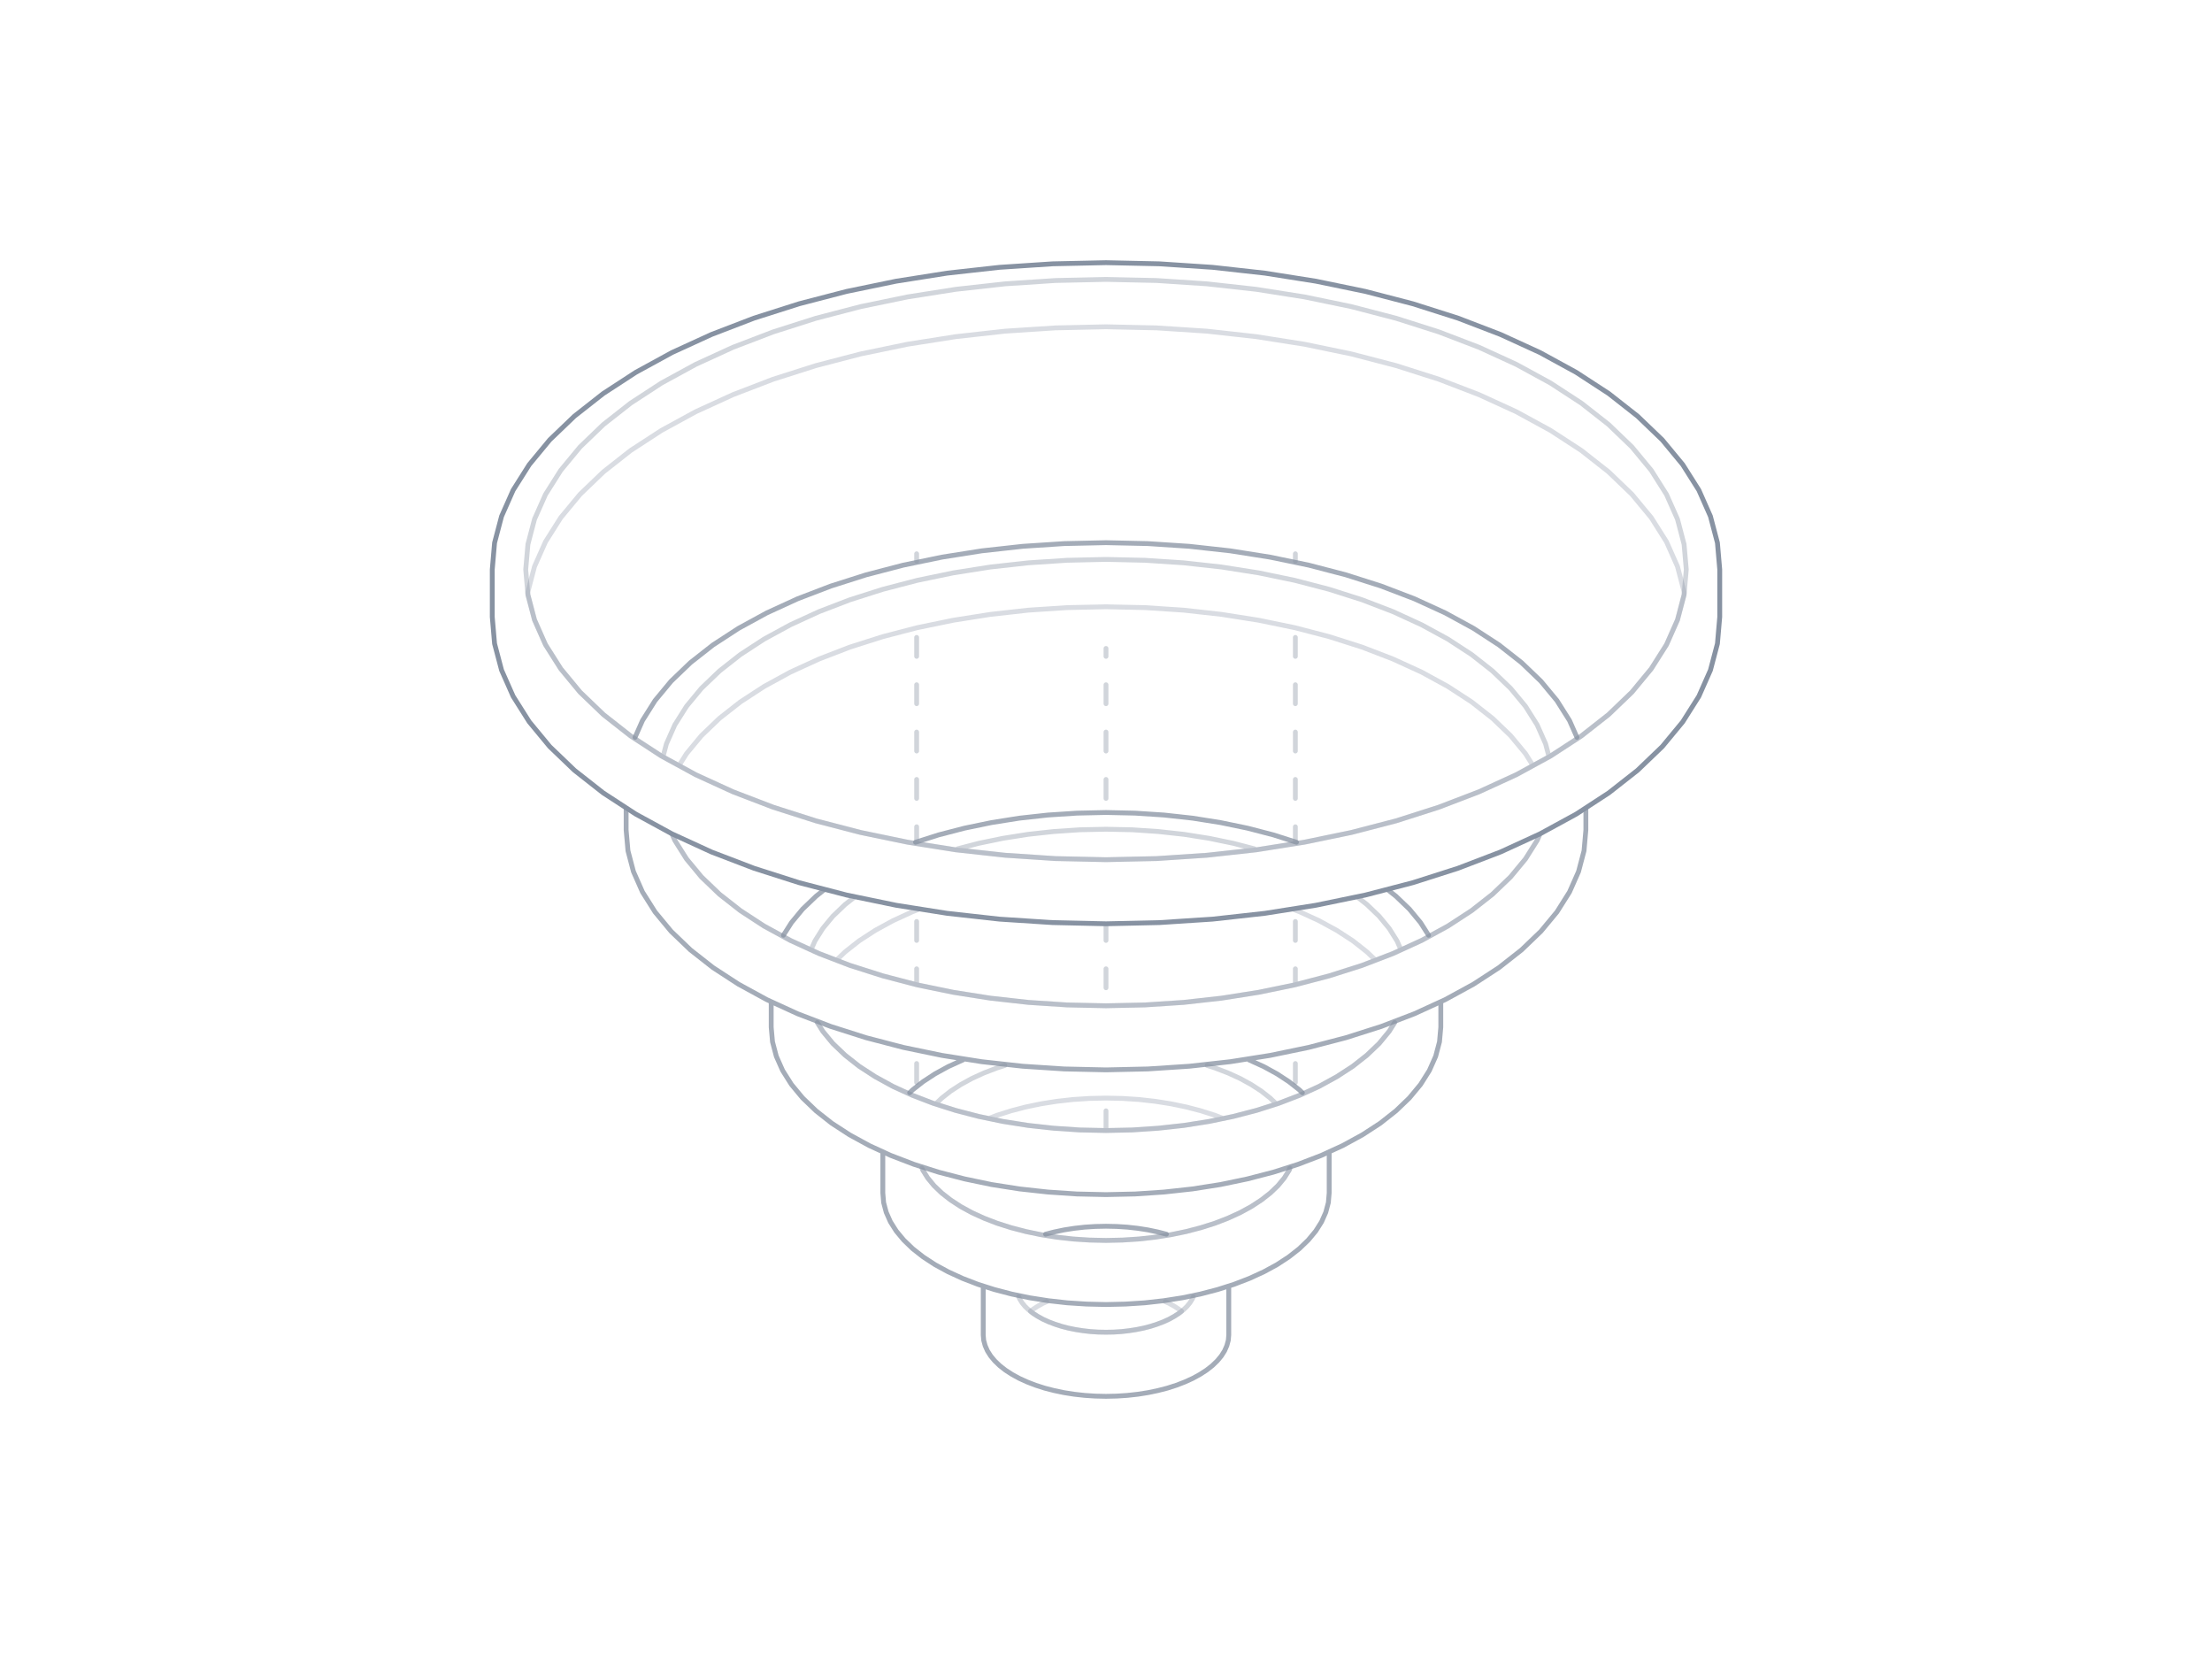
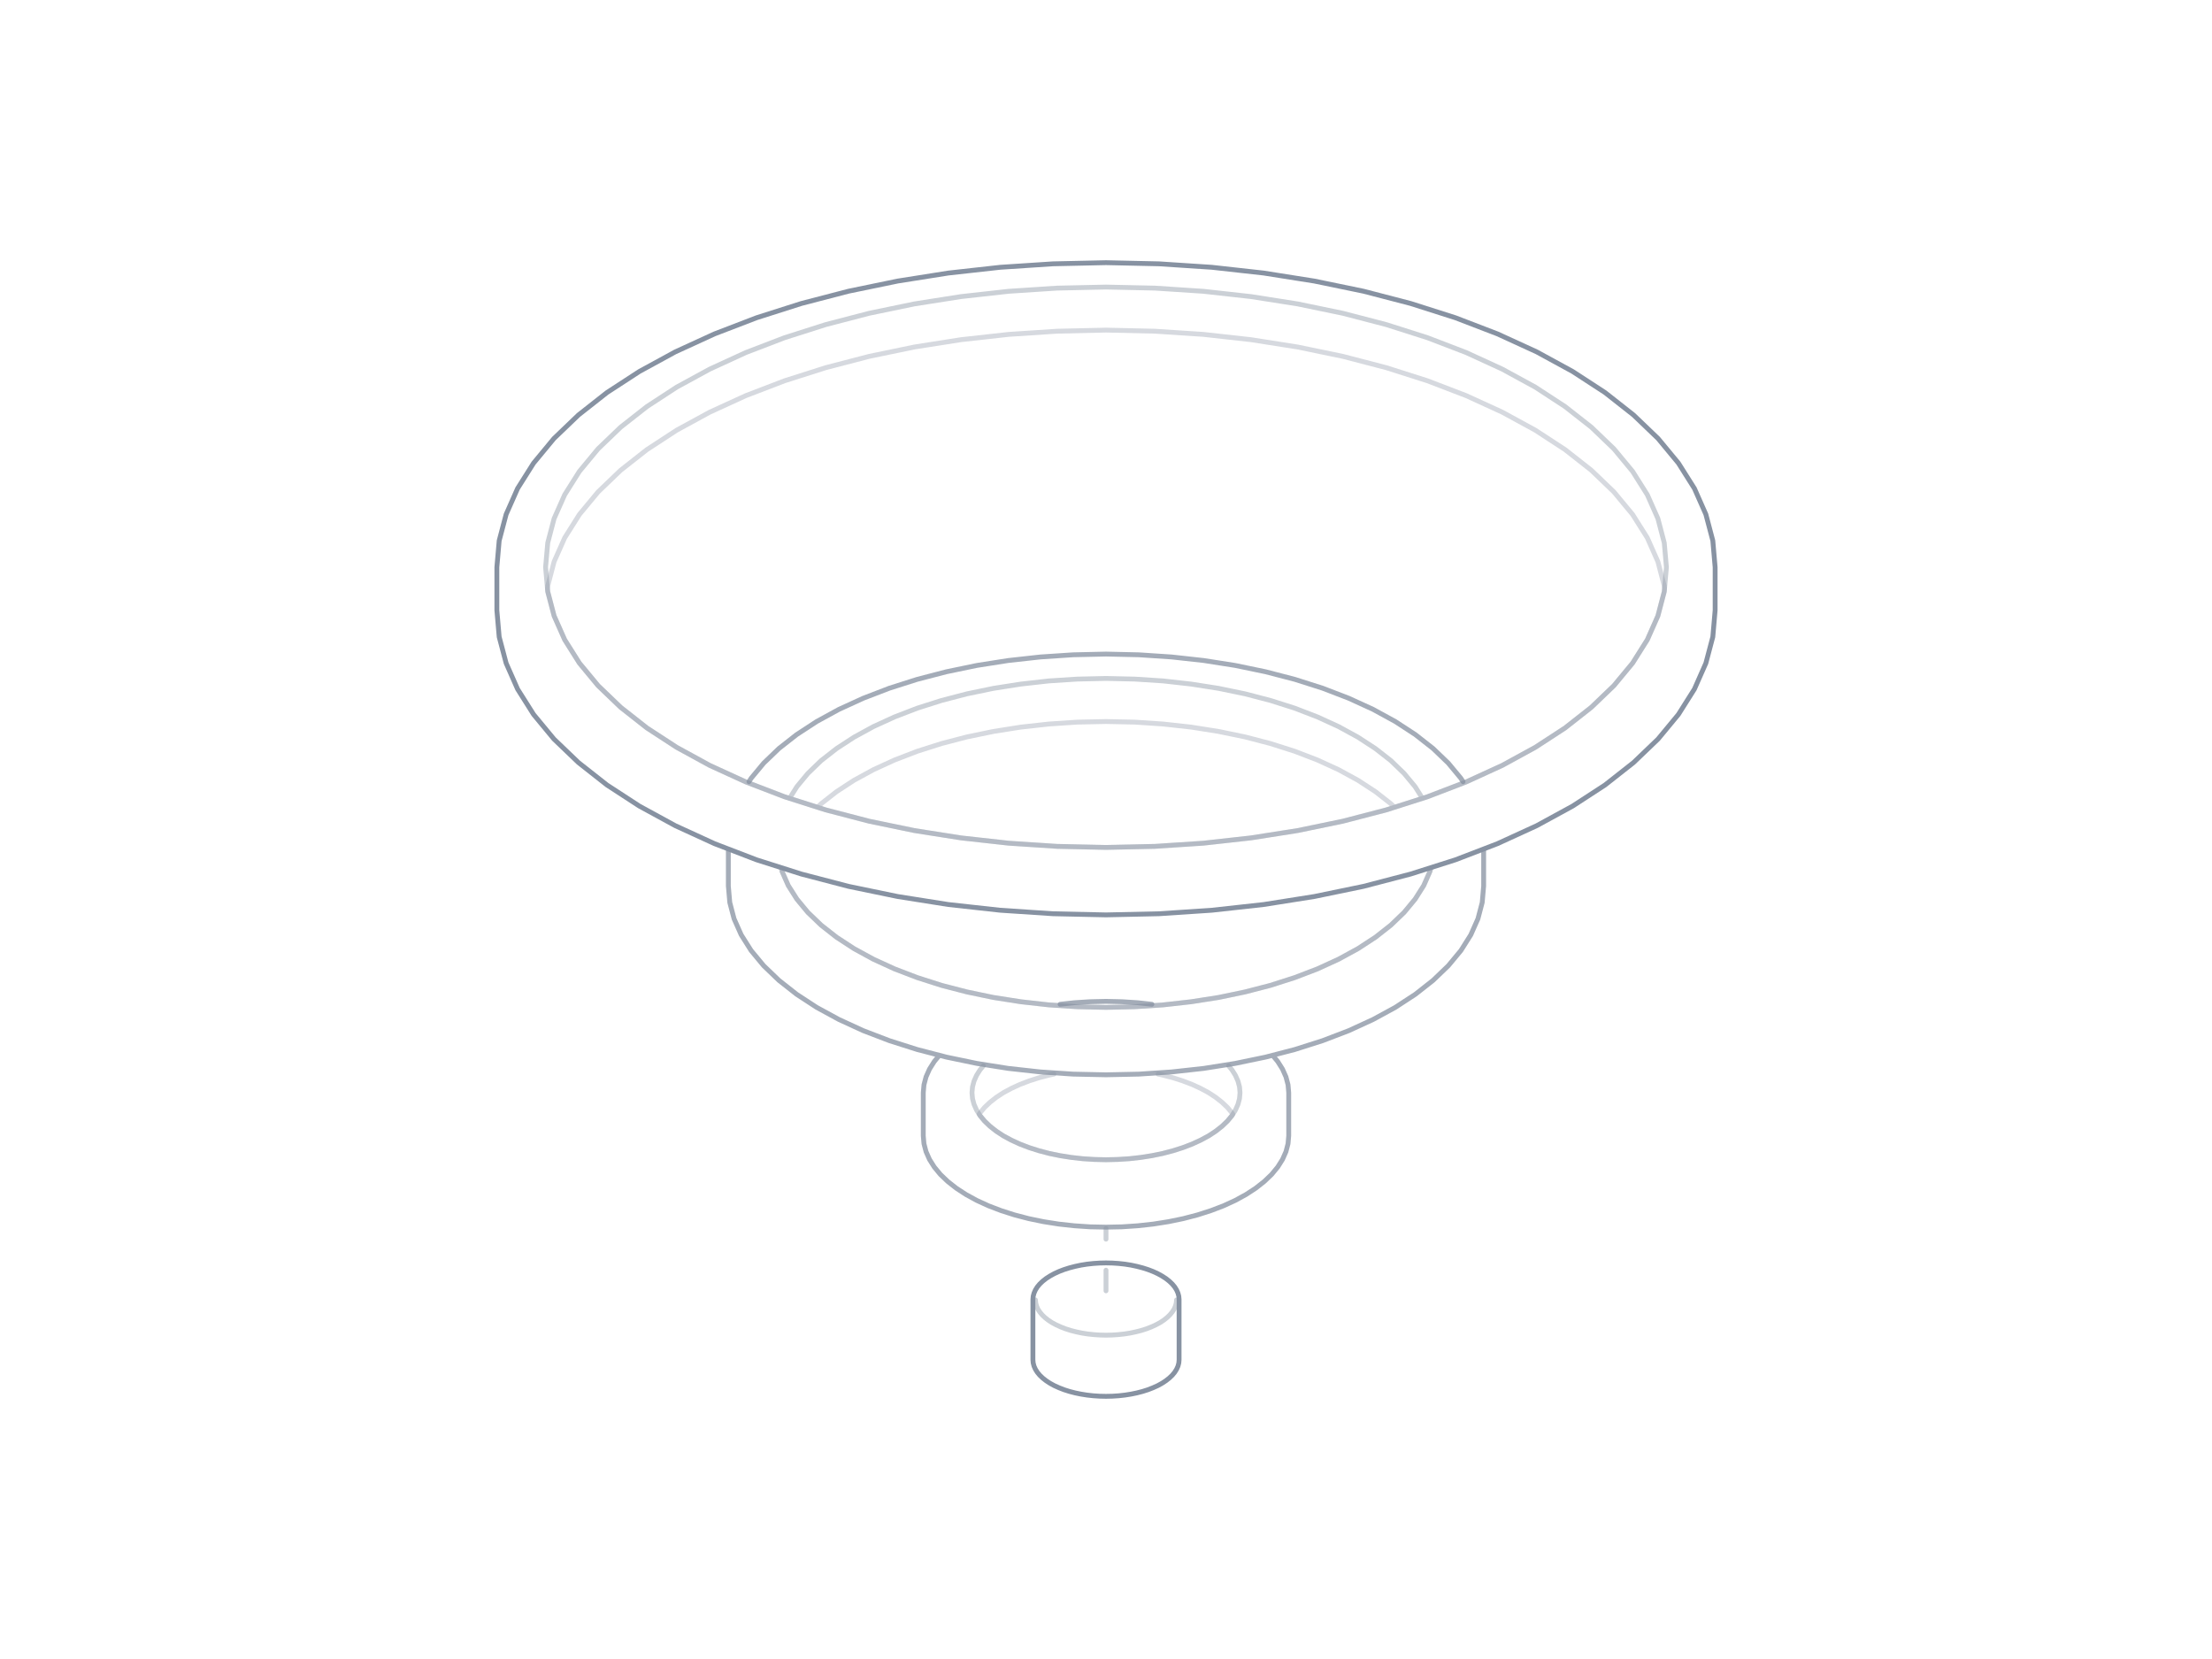
<svg xmlns="http://www.w3.org/2000/svg" viewBox="0 0 480 360" role="img" color="#8792a2" fill="none" stroke="currentColor" stroke-width="1.05" stroke-linecap="round" stroke-linejoin="round">
-   <path vector-effect="non-scaling-stroke" stroke-opacity=".32" d="M224.13,284.96 225.16,285.63 226.30,286.26 227.55,286.83 228.89,287.34 230.31,287.80 231.81,288.19 233.37,288.51 234.99,288.76 236.64,288.95 238.31,289.06 240.00,289.09 241.69,289.06 243.36,288.95 245.01,288.76 246.63,288.51 248.19,288.19 249.69,287.80 251.11,287.34 252.45,286.83 253.70,286.26 254.84,285.63 255.87,284.96 256.40,284.54 255.87,284.13 254.84,283.46 253.70,282.83 252.88,282.46 M227.12,282.46 226.30,282.83 225.16,283.46 224.13,284.13 223.60,284.54 224.13,284.96 M200.24,253.91 201.32,255.63 202.69,257.29 204.35,258.88 206.28,260.39 208.47,261.82 210.89,263.14 213.54,264.35 216.39,265.45 219.42,266.41 222.60,267.24 225.92,267.93 229.35,268.47 232.85,268.86 236.41,269.09 240.00,269.17 243.59,269.09 247.15,268.86 250.65,268.47 254.08,267.93 257.40,267.24 260.58,266.41 263.61,265.45 266.46,264.35 269.11,263.14 271.53,261.82 273.72,260.39 275.65,258.88 277.31,257.29 278.68,255.63 279.76,253.91 279.85,253.72 279.76,253.53 279.76,253.53 M265.01,242.54 263.61,242.00 260.58,241.04 257.40,240.21 254.08,239.52 250.65,238.98 247.15,238.59 243.59,238.36 240.00,238.28 236.41,238.36 232.85,238.59 229.35,238.98 225.92,239.52 222.60,240.21 219.42,241.04 216.39,242.00 214.99,242.54 M177.36,221.90 178.56,223.81 180.74,226.45 183.38,228.97 186.44,231.38 189.92,233.64 193.77,235.75 197.97,237.67 202.50,239.41 207.31,240.94 212.37,242.26 217.64,243.35 223.08,244.21 228.65,244.82 234.30,245.20 240.00,245.32 245.70,245.20 251.35,244.82 256.92,244.21 262.36,243.35 267.63,242.26 272.69,240.94 277.50,239.41 282.03,237.67 286.23,235.75 290.08,233.64 293.56,231.38 296.62,228.97 299.26,226.45 301.44,223.81 302.64,221.90 M298.30,208.17 296.62,206.56 293.56,204.15 290.08,201.89 286.23,199.79 282.03,197.86 280.91,197.43 M199.09,197.43 197.97,197.86 193.77,199.79 189.92,201.89 186.44,204.15 183.38,206.56 181.70,208.17 M145.97,181.30 146.44,182.36 148.98,186.39 152.21,190.29 156.12,194.04 160.66,197.60 165.80,200.95 171.51,204.07 177.74,206.92 184.44,209.49 191.57,211.76 199.06,213.72 206.87,215.33 214.93,216.60 223.18,217.52 231.56,218.07 240.00,218.25 248.44,218.07 256.82,217.52 265.07,216.60 273.13,215.33 280.94,213.72 288.43,211.76 295.56,209.49 302.26,206.92 308.49,204.07 314.20,200.95 319.34,197.60 323.88,194.04 327.79,190.29 331.02,186.39 333.56,182.36 334.03,181.30 M332.52,165.92 331.02,163.53 327.79,159.63 323.88,155.88 319.34,152.32 314.20,148.97 308.49,145.85 302.26,143.00 295.56,140.42 288.43,138.15 280.94,136.20 273.13,134.59 265.07,133.32 256.82,132.40 248.44,131.85 240.00,131.67 231.56,131.85 223.18,132.40 214.93,133.32 206.87,134.59 199.06,136.20 191.57,138.15 184.44,140.42 177.74,143.00 171.51,145.85 165.80,148.97 160.66,152.32 156.12,155.88 152.21,159.63 148.98,163.53 147.48,165.92 M114.56,129.08 115.99,134.52 118.37,139.89 121.68,145.12 125.88,150.20 130.95,155.07 136.85,159.70 143.54,164.06 150.96,168.11 159.06,171.82 167.78,175.16 177.04,178.12 186.78,180.65 196.93,182.75 207.41,184.41 218.13,185.59 229.03,186.31 240.00,186.55 250.97,186.31 261.87,185.59 272.59,184.41 283.07,182.75 293.22,180.65 302.96,178.12 312.22,175.16 320.94,171.82 329.04,168.11 336.46,164.06 343.15,159.70 349.05,155.07 354.12,150.20 358.32,145.12 361.63,139.89 364.01,134.52 365.44,129.08 365.47,128.73 365.44,128.38 364.01,122.93 361.63,117.57 358.32,112.33 354.12,107.26 349.05,102.39 343.15,97.75 336.46,93.40 329.04,89.35 320.94,85.64 312.22,82.29 302.96,79.34 293.22,76.80 283.07,74.70 272.59,73.05 261.87,71.86 250.97,71.15 240.00,70.91 229.03,71.15 218.13,71.86 207.41,73.05 196.93,74.70 186.78,76.80 177.04,79.34 167.78,82.29 159.06,85.64 150.96,89.35 143.54,93.40 136.85,97.75 130.95,102.39 125.88,107.26 121.68,112.33 118.37,117.57 115.99,122.93 114.56,128.38 114.53,128.73 114.56,129.08" />
-   <path vector-effect="non-scaling-stroke" stroke-opacity=".38" d="M240.00,245.06 240.00,241.05 M240.00,214.34 240.00,210.23 M240.00,204.07 240.00,200.71 M240.00,173.25 240.00,169.14 M240.00,162.97 240.00,158.86 M240.00,152.70 240.00,148.59 M240.00,142.43 240.00,140.71 M198.91,234.89 198.91,230.78 M198.91,213.41 198.91,210.23 M198.91,204.07 198.91,199.96 M198.91,182.42 198.91,179.41 M198.91,173.25 198.91,169.14 M198.91,162.97 198.91,158.86 M198.91,152.70 198.91,148.59 M198.91,142.43 198.91,138.32 M198.91,121.77 198.91,120.17 M281.09,234.89 281.09,230.78 M281.09,213.41 281.09,210.23 M281.09,204.07 281.09,199.96 M281.09,182.42 281.09,179.41 M281.09,173.25 281.09,169.14 M281.09,162.97 281.09,158.86 M281.09,152.70 281.09,148.59 M281.09,142.43 281.09,138.32 M281.09,121.77 281.09,120.17 M253.70,286.26 252.45,286.83 251.11,287.34 249.69,287.80 248.19,288.19 246.63,288.51 245.01,288.76 243.36,288.95 241.69,289.06 240.00,289.09 238.31,289.06 236.64,288.95 234.99,288.76 233.37,288.51 231.81,288.19 230.31,287.80 228.89,287.34 227.55,286.83 226.30,286.26 225.16,285.63 224.13,284.96 223.22,284.25 222.44,283.50 221.80,282.72 221.29,281.91 221.05,281.38 M258.95,281.38 258.71,281.91 258.20,282.72 257.56,283.50 256.78,284.25 255.87,284.96 254.84,285.63 253.70,286.26 M269.11,263.14 266.46,264.35 263.61,265.45 260.58,266.41 257.40,267.24 254.08,267.93 250.65,268.47 247.15,268.86 243.59,269.09 240.00,269.17 236.41,269.09 232.85,268.86 229.35,268.47 225.92,267.93 222.60,267.24 219.42,266.41 216.39,265.45 213.54,264.35 210.89,263.14 208.47,261.82 206.28,260.39 204.35,258.88 202.69,257.29 201.32,255.63 200.24,253.91 200.04,253.47 M203.23,239.37 204.35,238.30 206.28,236.78 208.47,235.36 210.89,234.03 213.54,232.82 216.39,231.73 218.05,231.20 M261.95,231.20 263.61,231.73 266.46,232.82 269.11,234.03 271.53,235.36 273.72,236.78 275.65,238.30 276.77,239.37 M279.96,253.47 279.76,253.91 278.68,255.63 277.31,257.29 275.65,258.88 273.72,260.39 271.53,261.82 269.11,263.14 M286.23,235.75 282.03,237.67 277.50,239.41 272.69,240.94 267.63,242.26 262.36,243.35 256.92,244.21 251.35,244.82 245.70,245.20 240.00,245.32 234.30,245.20 228.65,244.82 223.08,244.21 217.64,243.35 212.37,242.26 207.31,240.94 202.50,239.41 197.97,237.67 193.77,235.75 189.92,233.64 186.44,231.38 183.38,228.97 180.74,226.45 178.56,223.81 177.36,221.90 M176.09,205.88 176.85,204.17 178.56,201.45 180.74,198.81 183.38,196.28 185.27,194.80 M207.80,184.19 212.37,183.00 217.64,181.91 223.08,181.05 228.65,180.44 234.30,180.06 240.00,179.94 245.70,180.06 251.35,180.44 256.92,181.05 262.36,181.91 267.63,183.00 272.20,184.19 M294.73,194.80 296.62,196.28 299.26,198.81 301.44,201.45 303.15,204.17 303.91,205.88 M302.64,221.90 301.44,223.81 299.26,226.45 296.62,228.97 293.56,231.38 290.08,233.64 286.23,235.75 M308.49,204.07 302.26,206.92 295.56,209.49 288.43,211.76 280.94,213.72 273.13,215.33 265.07,216.60 256.82,217.52 248.44,218.07 240.00,218.25 231.56,218.07 223.18,217.52 214.93,216.60 206.87,215.33 199.06,213.72 191.57,211.76 184.44,209.49 177.74,206.92 171.51,204.07 165.80,200.95 160.66,197.60 156.12,194.04 152.21,190.29 148.98,186.39 146.44,182.36 145.97,181.30 M143.93,163.98 144.61,161.41 146.44,157.29 148.98,153.26 152.21,149.36 156.12,145.61 160.66,142.04 165.80,138.69 171.51,135.58 177.74,132.72 184.44,130.15 191.57,127.88 199.06,125.93 206.87,124.31 214.93,123.04 223.18,122.13 231.56,121.58 240.00,121.39 248.44,121.58 256.82,122.13 265.07,123.04 273.13,124.31 280.94,125.93 288.43,127.88 295.56,130.15 302.26,132.72 308.49,135.58 314.20,138.69 319.34,142.04 323.88,145.61 327.79,149.36 331.02,153.26 333.56,157.29 335.39,161.41 336.07,163.98 M334.03,181.30 333.56,182.36 331.02,186.39 327.79,190.29 323.88,194.04 319.34,197.60 314.20,200.95 308.49,204.07 M329.04,168.11 320.94,171.82 312.22,175.16 302.96,178.12 293.22,180.65 283.07,182.75 272.59,184.41 261.87,185.59 250.97,186.31 240.00,186.55 229.03,186.31 218.13,185.59 207.41,184.41 196.93,182.75 186.78,180.65 177.04,178.12 167.78,175.16 159.06,171.82 150.96,168.11 143.54,164.06 136.85,159.70 130.95,155.07 125.88,150.20 121.68,145.12 118.37,139.89 115.99,134.52 114.56,129.08 114.08,123.59 114.56,118.10 115.99,112.66 118.37,107.30 121.68,102.06 125.88,96.98 130.95,92.11 136.85,87.48 143.54,83.12 150.96,79.07 159.06,75.36 167.78,72.02 177.04,69.07 186.78,66.53 196.93,64.43 207.41,62.78 218.13,61.59 229.03,60.87 240.00,60.63 250.97,60.87 261.87,61.59 272.59,62.78 283.07,64.43 293.22,66.53 302.96,69.07 312.22,72.02 320.94,75.36 329.04,79.07 336.46,83.12 343.15,87.48 349.05,92.11 354.12,96.98 358.32,102.06 361.63,107.30 364.01,112.66 365.44,118.10 365.92,123.59 365.44,129.08 364.01,134.52 361.63,139.89 358.32,145.12 354.12,150.20 349.05,155.07 343.15,159.70 336.46,164.06 329.04,168.11" />
-   <path vector-effect="non-scaling-stroke" stroke-opacity=".76" d="M240.00,266.09 237.68,266.14 235.37,266.29 233.11,266.54 230.89,266.89 228.74,267.34 226.89,267.82 M213.37,279.33 213.36,279.41 213.36,289.68 213.46,290.84 213.77,291.99 214.27,293.13 214.97,294.24 215.86,295.31 216.93,296.34 218.18,297.32 219.60,298.24 221.17,299.10 222.88,299.88 224.72,300.59 226.68,301.22 228.74,301.75 230.89,302.20 233.11,302.55 235.37,302.80 237.68,302.95 240.00,303.00 242.32,302.95 244.63,302.80 246.89,302.55 249.11,302.20 251.26,301.75 253.32,301.22 255.28,300.59 257.12,299.88 258.83,299.10 260.40,298.24 261.82,297.32 263.07,296.34 264.14,295.31 265.03,294.24 265.73,293.13 266.23,291.99 266.54,290.84 266.64,289.68 266.64,279.41 266.63,279.33 M253.11,267.82 251.26,267.34 249.11,266.89 246.89,266.54 244.63,266.29 242.32,266.14 240.00,266.09 M208.96,230.00 208.87,230.04 205.75,231.46 202.90,233.02 200.33,234.70 198.06,236.48 197.39,237.12 M191.57,250.22 191.57,258.86 191.75,260.97 192.31,263.07 193.22,265.13 194.49,267.14 196.11,269.09 198.06,270.97 200.33,272.75 202.90,274.43 205.75,275.98 208.87,277.41 212.22,278.70 215.78,279.83 219.53,280.81 223.44,281.62 227.47,282.25 231.59,282.71 235.78,282.98 240.00,283.08 244.22,282.98 248.41,282.71 252.53,282.25 256.56,281.62 260.47,280.81 264.22,279.83 267.78,278.70 271.13,277.41 274.25,275.98 277.10,274.43 279.67,272.75 281.94,270.97 283.89,269.09 285.51,267.14 286.78,265.13 287.69,263.07 288.25,260.97 288.43,258.86 288.43,250.22 M282.61,237.12 281.94,236.48 279.67,234.70 277.10,233.02 274.25,231.46 271.13,230.04 271.04,230.00 M240.00,176.31 233.67,176.45 227.39,176.86 221.20,177.54 215.15,178.50 209.30,179.71 203.68,181.17 198.67,182.77 M178.72,193.18 177.09,194.47 174.16,197.28 171.74,200.21 170.00,202.95 M167.35,217.64 167.35,222.90 167.63,226.07 168.46,229.21 169.83,232.30 171.74,235.33 174.16,238.25 177.09,241.06 180.49,243.74 184.35,246.25 188.63,248.59 193.30,250.73 198.33,252.66 203.68,254.36 209.30,255.82 215.15,257.04 221.20,257.99 227.39,258.67 233.67,259.09 240.00,259.23 246.33,259.09 252.61,258.67 258.80,257.99 264.85,257.04 270.70,255.82 276.32,254.36 281.67,252.66 286.70,250.73 291.37,248.59 295.65,246.25 299.51,243.74 302.91,241.06 305.84,238.25 308.26,235.33 310.17,232.30 311.54,229.21 312.37,226.07 312.65,222.90 312.65,217.64 M310.00,202.95 308.26,200.21 305.84,197.28 302.91,194.47 301.28,193.18 M281.33,182.77 276.32,181.17 270.70,179.71 264.85,178.50 258.80,177.54 252.61,176.86 246.33,176.45 240.00,176.31 M240.00,117.76 230.92,117.96 221.92,118.55 213.05,119.53 204.39,120.90 195.99,122.64 187.94,124.74 180.28,127.18 173.07,129.94 166.37,133.01 160.24,136.36 154.71,139.96 149.83,143.79 145.63,147.82 142.15,152.02 139.42,156.35 137.80,160.01 M135.87,175.61 135.87,180.10 136.27,184.63 137.46,189.14 139.42,193.57 142.15,197.90 145.63,202.10 149.83,206.13 154.71,209.96 160.24,213.56 166.37,216.91 173.07,219.98 180.28,222.74 187.94,225.18 195.99,227.28 204.39,229.02 213.05,230.39 221.92,231.37 230.92,231.96 240.00,232.16 249.08,231.96 258.08,231.37 266.95,230.39 275.61,229.02 284.01,227.28 292.06,225.18 299.72,222.74 306.93,219.98 313.63,216.91 319.76,213.56 325.29,209.96 330.17,206.13 334.37,202.10 337.85,197.90 340.58,193.57 342.54,189.14 343.73,184.63 344.13,180.10 344.13,175.61 M342.20,160.01 340.58,156.35 337.85,152.02 334.37,147.82 330.17,143.79 325.29,139.96 319.76,136.36 313.63,133.01 306.93,129.94 299.72,127.18 292.06,124.74 284.01,122.64 275.61,120.90 266.95,119.53 258.08,118.55 249.08,117.96 240.00,117.76" />
-   <path vector-effect="non-scaling-stroke" stroke-opacity="1" d="M240.00,57.00 228.39,57.25 216.87,58.01 205.53,59.27 194.45,61.02 183.71,63.24 173.41,65.92 163.61,69.04 154.39,72.58 145.83,76.50 137.98,80.79 130.90,85.40 124.66,90.30 119.29,95.45 114.85,100.82 111.35,106.36 108.84,112.03 107.32,117.79 106.82,123.59 106.82,133.87 107.32,139.67 108.84,145.43 111.35,151.10 114.85,156.64 119.29,162.01 124.66,167.16 130.90,172.06 137.98,176.67 145.83,180.95 154.39,184.88 163.61,188.41 173.41,191.54 183.71,194.22 194.45,196.44 205.53,198.19 216.87,199.45 228.39,200.20 240.00,200.46 251.61,200.20 263.13,199.45 274.47,198.19 285.55,196.44 296.29,194.22 306.59,191.54 316.39,188.41 325.61,184.88 334.17,180.95 342.02,176.67 349.10,172.06 355.34,167.16 360.71,162.01 365.15,156.64 368.65,151.10 371.16,145.43 372.68,139.67 373.18,133.87 373.18,123.59 372.68,117.79 371.16,112.03 368.65,106.36 365.15,100.82 360.71,95.45 355.34,90.30 349.10,85.40 342.02,80.79 334.17,76.50 325.61,72.58 316.39,69.04 306.59,65.92 296.29,63.24 285.55,61.02 274.47,59.27 263.13,58.01 251.61,57.25 240.00,57.00" />
+   <path vector-effect="non-scaling-stroke" stroke-opacity=".34" d="M212.67,242.09 213.64,243.26 214.82,244.39 216.18,245.46 217.72,246.47 219.44,247.40 221.31,248.26 223.32,249.03 225.46,249.71 227.71,250.30 230.05,250.78 232.47,251.16 234.95,251.44 237.47,251.60 240.00,251.66 242.53,251.60 245.05,251.44 247.53,251.16 249.95,250.78 252.29,250.30 254.54,249.71 256.68,249.03 258.69,248.26 260.56,247.40 262.28,246.47 263.82,245.46 265.18,244.39 266.36,243.26 267.33,242.09 267.52,241.79 267.33,241.49 266.36,240.32 265.18,239.20 263.82,238.13 262.28,237.12 260.56,236.19 258.69,235.33 256.68,234.56 254.54,233.87 252.29,233.29 251.30,233.08 M228.70,233.08 227.71,233.29 225.46,233.87 223.32,234.56 221.31,235.33 219.44,236.19 217.72,237.12 216.18,238.13 214.82,239.20 213.64,240.32 212.67,241.49 212.48,241.79 212.67,242.09 M169.71,189.11 171.05,192.15 172.93,195.12 175.31,197.99 178.18,200.75 181.53,203.38 185.32,205.85 189.53,208.15 194.12,210.25 199.06,212.14 204.31,213.82 209.83,215.25 215.59,216.45 221.53,217.38 227.61,218.06 233.78,218.46 240.00,218.60 246.22,218.46 252.39,218.06 258.47,217.38 264.41,216.45 270.17,215.25 275.69,213.82 280.94,212.14 285.88,210.25 290.47,208.15 294.68,205.85 298.47,203.38 301.82,200.75 304.69,197.99 307.07,195.12 308.95,192.15 310.29,189.11 310.43,188.59 M302.38,174.95 301.82,174.41 298.47,171.79 294.68,169.32 290.47,167.02 285.88,164.92 280.94,163.02 275.69,161.35 270.17,159.91 264.41,158.72 258.47,157.78 252.39,157.11 246.22,156.70 240.00,156.57 233.78,156.70 227.61,157.11 221.53,157.78 215.59,158.72 209.83,159.91 204.31,161.35 199.06,163.02 194.12,164.92 189.53,167.02 185.32,169.32 181.53,171.79 178.18,174.41 177.62,174.95 M118.86,128.39 120.24,133.65 122.54,138.83 125.73,143.89 129.79,148.79 134.69,153.49 140.39,157.97 146.84,162.17 154.01,166.09 161.83,169.67 170.25,172.90 179.20,175.75 188.61,178.20 198.41,180.23 208.53,181.82 218.88,182.97 229.40,183.66 240.00,183.89 250.60,183.66 261.12,182.97 271.47,181.82 281.59,180.23 291.39,178.20 300.80,175.75 309.75,172.90 318.17,169.67 325.99,166.09 333.16,162.17 339.61,157.97 345.31,153.49 350.21,148.79 354.27,143.89 357.46,138.83 359.76,133.65 361.14,128.39 361.20,127.76 361.14,127.14 359.76,121.88 357.46,116.70 354.27,111.64 350.21,106.74 345.31,102.04 339.61,97.56 333.16,93.35 325.99,89.44 318.17,85.86 309.75,82.63 300.80,79.78 291.39,77.33 281.59,75.30 271.47,73.71 261.12,72.56 250.60,71.87 240.00,71.63 229.40,71.87 218.88,72.56 208.53,73.71 198.41,75.30 188.61,77.33 179.20,79.78 170.25,82.63 161.83,85.86 154.01,89.44 146.84,93.35 140.39,97.56 134.69,102.04 129.79,106.74 125.73,111.64 122.54,116.70 120.24,121.88 118.86,127.14 118.80,127.76 118.86,128.39" />
+   <path vector-effect="non-scaling-stroke" stroke-opacity=".43" d="M255.31,282.08 255.25,282.74 255.07,283.41 254.79,284.06 254.38,284.69 253.87,285.31 253.26,285.90 252.54,286.47 251.73,287.00 250.82,287.49 249.84,287.94 248.78,288.35 247.65,288.71 246.47,289.01 245.24,289.27 243.96,289.47 242.66,289.61 241.33,289.70 240.00,289.73 238.67,289.70 237.34,289.61 236.04,289.47 234.76,289.27 233.53,289.01 232.35,288.71 231.22,288.35 230.16,287.94 229.18,287.49 228.27,287.00 227.46,286.47 226.74,285.90 226.13,285.31 225.62,284.69 225.21,284.06 224.93,283.41 224.75,282.74 224.69,282.08 M240.00,280.11 240.00,275.63 M240.00,268.90 240.00,266.57 M260.56,247.40 258.69,248.26 256.68,249.03 254.54,249.71 252.29,250.30 249.95,250.78 247.53,251.16 245.05,251.44 242.53,251.60 240.00,251.66 237.47,251.60 234.95,251.44 232.47,251.16 230.05,250.78 227.71,250.30 225.46,249.71 223.32,249.03 221.31,248.26 219.44,247.40 217.72,246.47 216.18,245.46 214.82,244.39 213.64,243.26 212.67,242.09 211.91,240.88 211.36,239.64 211.03,238.39 210.92,237.12 211.03,235.85 211.36,234.60 211.91,233.36 212.67,232.15 213.40,231.27 M266.60,231.27 267.33,232.15 268.09,233.36 268.64,234.60 268.97,235.85 269.08,237.12 268.97,238.39 268.64,239.64 268.09,240.88 267.33,242.09 266.36,243.26 265.18,244.39 263.82,245.46 262.28,246.47 260.56,247.40 M290.47,208.15 285.88,210.25 280.94,212.14 275.69,213.82 270.17,215.25 264.41,216.45 258.47,217.38 252.39,218.06 246.22,218.46 240.00,218.60 233.78,218.46 227.61,218.06 221.53,217.38 215.59,216.45 209.83,215.25 204.31,213.82 199.06,212.14 194.12,210.25 189.53,208.15 185.32,205.85 181.53,203.38 178.18,200.75 175.31,197.99 172.93,195.12 171.05,192.15 169.71,189.11 169.57,188.59 M171.48,173.00 172.93,170.70 175.31,167.83 178.18,165.06 181.53,162.44 185.32,159.97 189.53,157.67 194.12,155.57 199.06,153.67 204.31,152.00 209.83,150.56 215.59,149.37 221.53,148.44 227.61,147.76 233.78,147.36 240.00,147.22 246.22,147.36 252.39,147.76 258.47,148.44 264.41,149.37 270.17,150.56 275.69,152.00 280.94,153.67 285.88,155.57 290.47,157.67 294.68,159.97 298.47,162.44 301.82,165.06 304.69,167.83 307.07,170.70 308.52,173.00 M310.43,188.59 310.29,189.11 308.95,192.15 307.07,195.12 304.69,197.99 301.82,200.75 298.47,203.38 294.68,205.85 290.47,208.15 M325.99,166.09 318.17,169.67 309.75,172.90 300.80,175.75 291.39,178.20 281.59,180.23 271.47,181.82 261.12,182.97 250.60,183.66 240.00,183.89 229.40,183.66 218.88,182.97 208.53,181.82 198.41,180.23 188.61,178.20 179.20,175.75 170.25,172.90 161.83,169.67 154.01,166.09 146.84,162.17 140.39,157.97 134.69,153.49 129.79,148.79 125.73,143.89 122.54,138.83 120.24,133.65 118.86,128.39 118.39,123.09 118.86,117.79 120.24,112.53 122.54,107.35 125.73,102.29 129.79,97.39 134.69,92.69 140.39,88.22 146.84,84.01 154.01,80.10 161.83,76.51 170.25,73.28 179.20,70.43 188.61,67.98 198.41,65.95 208.53,64.36 218.88,63.21 229.40,62.52 240.00,62.29 250.60,62.52 261.12,63.21 271.47,64.36 281.59,65.95 291.39,67.98 300.80,70.43 309.75,73.28 318.17,76.51 325.99,80.10 333.16,84.01 339.61,88.22 345.31,92.69 350.21,97.39 354.27,102.29 357.46,107.35 359.76,112.53 361.14,117.79 361.61,123.09 361.14,128.39 359.76,133.65 357.46,138.83 354.27,143.89 350.21,148.79 345.31,153.49 339.61,157.97 333.16,162.17 325.99,166.09" />
+   <path vector-effect="non-scaling-stroke" stroke-opacity=".76" d="M240.00,217.29 236.54,217.37 233.11,217.59 230.04,217.93 M203.65,229.24 202.74,230.34 201.70,231.99 200.95,233.68 200.50,235.39 200.35,237.12 200.35,246.47 200.50,248.19 200.95,249.91 201.70,251.60 202.74,253.25 204.06,254.85 205.66,256.38 207.52,257.84 209.62,259.21 211.96,260.49 214.51,261.66 217.26,262.71 220.17,263.64 223.24,264.44 226.44,265.10 229.74,265.62 233.11,265.99 236.54,266.22 240.00,266.29 243.46,266.22 246.89,265.99 250.26,265.62 253.56,265.10 256.76,264.44 259.83,263.64 262.74,262.71 265.49,261.66 268.04,260.49 270.38,259.21 272.48,257.84 274.34,256.38 275.94,254.85 277.26,253.25 278.30,251.60 279.05,249.91 279.50,248.19 279.65,246.47 279.65,237.12 279.50,235.39 279.05,233.68 278.30,231.99 277.26,230.34 276.35,229.24 M249.96,217.93 246.89,217.59 243.46,217.37 240.00,217.29 M240.00,141.93 232.86,142.09 225.77,142.56 218.79,143.33 211.97,144.40 205.37,145.77 199.02,147.42 192.99,149.34 187.32,151.52 182.05,153.93 177.22,156.57 172.87,159.41 169.03,162.42 165.73,165.59 162.99,168.89 162.52,169.63 M158.05,184.52 158.05,192.26 158.36,195.83 159.29,199.37 160.84,202.86 162.99,206.27 165.73,209.57 169.03,212.74 172.87,215.76 177.22,218.60 182.05,221.23 187.32,223.65 192.99,225.82 199.02,227.74 205.37,229.39 211.97,230.76 218.79,231.84 225.77,232.61 232.86,233.08 240.00,233.23 247.14,233.08 254.23,232.61 261.21,231.84 268.03,230.76 274.63,229.39 280.98,227.74 287.01,225.82 292.68,223.65 297.95,221.23 302.78,218.60 307.13,215.76 310.97,212.74 314.27,209.57 317.01,206.27 319.16,202.86 320.71,199.37 321.64,195.83 321.95,192.26 321.95,184.52 M317.48,169.63 317.01,168.89 314.27,165.59 310.97,162.42 307.13,159.41 302.78,156.57 297.95,153.93 292.68,151.52 287.01,149.34 280.98,147.42 274.63,145.77 268.03,144.40 261.21,143.33 254.23,142.56 247.14,142.09 240.00,141.93" />
+   <path vector-effect="non-scaling-stroke" stroke-opacity="1" d="M240.00,274.05 238.62,274.08 237.25,274.17 235.89,274.32 234.57,274.53 233.30,274.80 232.07,275.12 230.90,275.49 229.80,275.91 228.78,276.38 227.85,276.89 227.01,277.43 226.26,278.02 225.62,278.63 225.09,279.27 224.68,279.93 224.38,280.61 224.20,281.29 224.14,281.98 224.14,295.07 224.20,295.76 224.38,296.45 224.68,297.12 225.09,297.78 225.62,298.42 226.26,299.03 227.01,299.62 227.85,300.17 228.78,300.68 229.80,301.14 230.90,301.57 232.07,301.94 233.30,302.26 234.57,302.52 235.89,302.73 237.25,302.88 238.62,302.97 240.00,303.00 241.38,302.97 242.75,302.88 244.11,302.73 245.43,302.52 246.70,302.26 247.93,301.94 249.10,301.57 250.20,301.14 251.22,300.68 252.15,300.17 252.99,299.62 253.74,299.03 254.38,298.42 254.91,297.78 255.32,297.12 255.62,296.45 255.80,295.76 255.86,295.07 255.86,281.98 255.80,281.29 255.62,280.61 255.32,279.93 254.91,279.27 254.38,278.63 253.74,278.02 252.99,277.43 252.15,276.89 251.22,276.38 250.20,275.91 249.10,275.49 247.93,275.12 246.70,274.80 245.43,274.53 244.11,274.32 242.75,274.17 241.38,274.08 240.00,274.05 M240.00,57.00 228.48,57.25 217.05,58.00 205.79,59.25 194.79,60.99 184.14,63.19 173.91,65.85 164.18,68.95 155.04,72.46 146.53,76.36 138.74,80.61 131.72,85.18 125.53,90.05 120.20,95.16 115.79,100.49 112.32,105.99 109.83,111.61 108.32,117.33 107.82,123.09 107.82,132.44 108.32,138.20 109.83,143.91 112.32,149.54 115.79,155.04 120.20,160.37 125.53,165.48 131.72,170.35 138.74,174.92 146.53,179.17 155.04,183.07 164.18,186.58 173.91,189.67 184.14,192.34 194.79,194.54 205.79,196.28 217.05,197.52 228.48,198.28 240.00,198.53 251.52,198.28 262.95,197.52 274.21,196.28 285.21,194.54 295.86,192.34 306.09,189.67 315.82,186.58 324.96,183.07 333.47,179.17 341.26,174.92 348.28,170.35 354.47,165.48 359.80,160.37 364.21,155.04 367.68,149.54 370.17,143.91 371.68,138.20 372.18,132.44 372.18,123.09 371.68,117.33 370.17,111.61 367.68,105.99 364.21,100.49 359.80,95.16 354.47,90.05 348.28,85.18 341.26,80.61 333.47,76.36 324.96,72.46 315.82,68.95 306.09,65.85 295.86,63.19 285.21,60.99 274.21,59.25 262.95,58.00 251.52,57.25 240.00,57.00" />
</svg>
